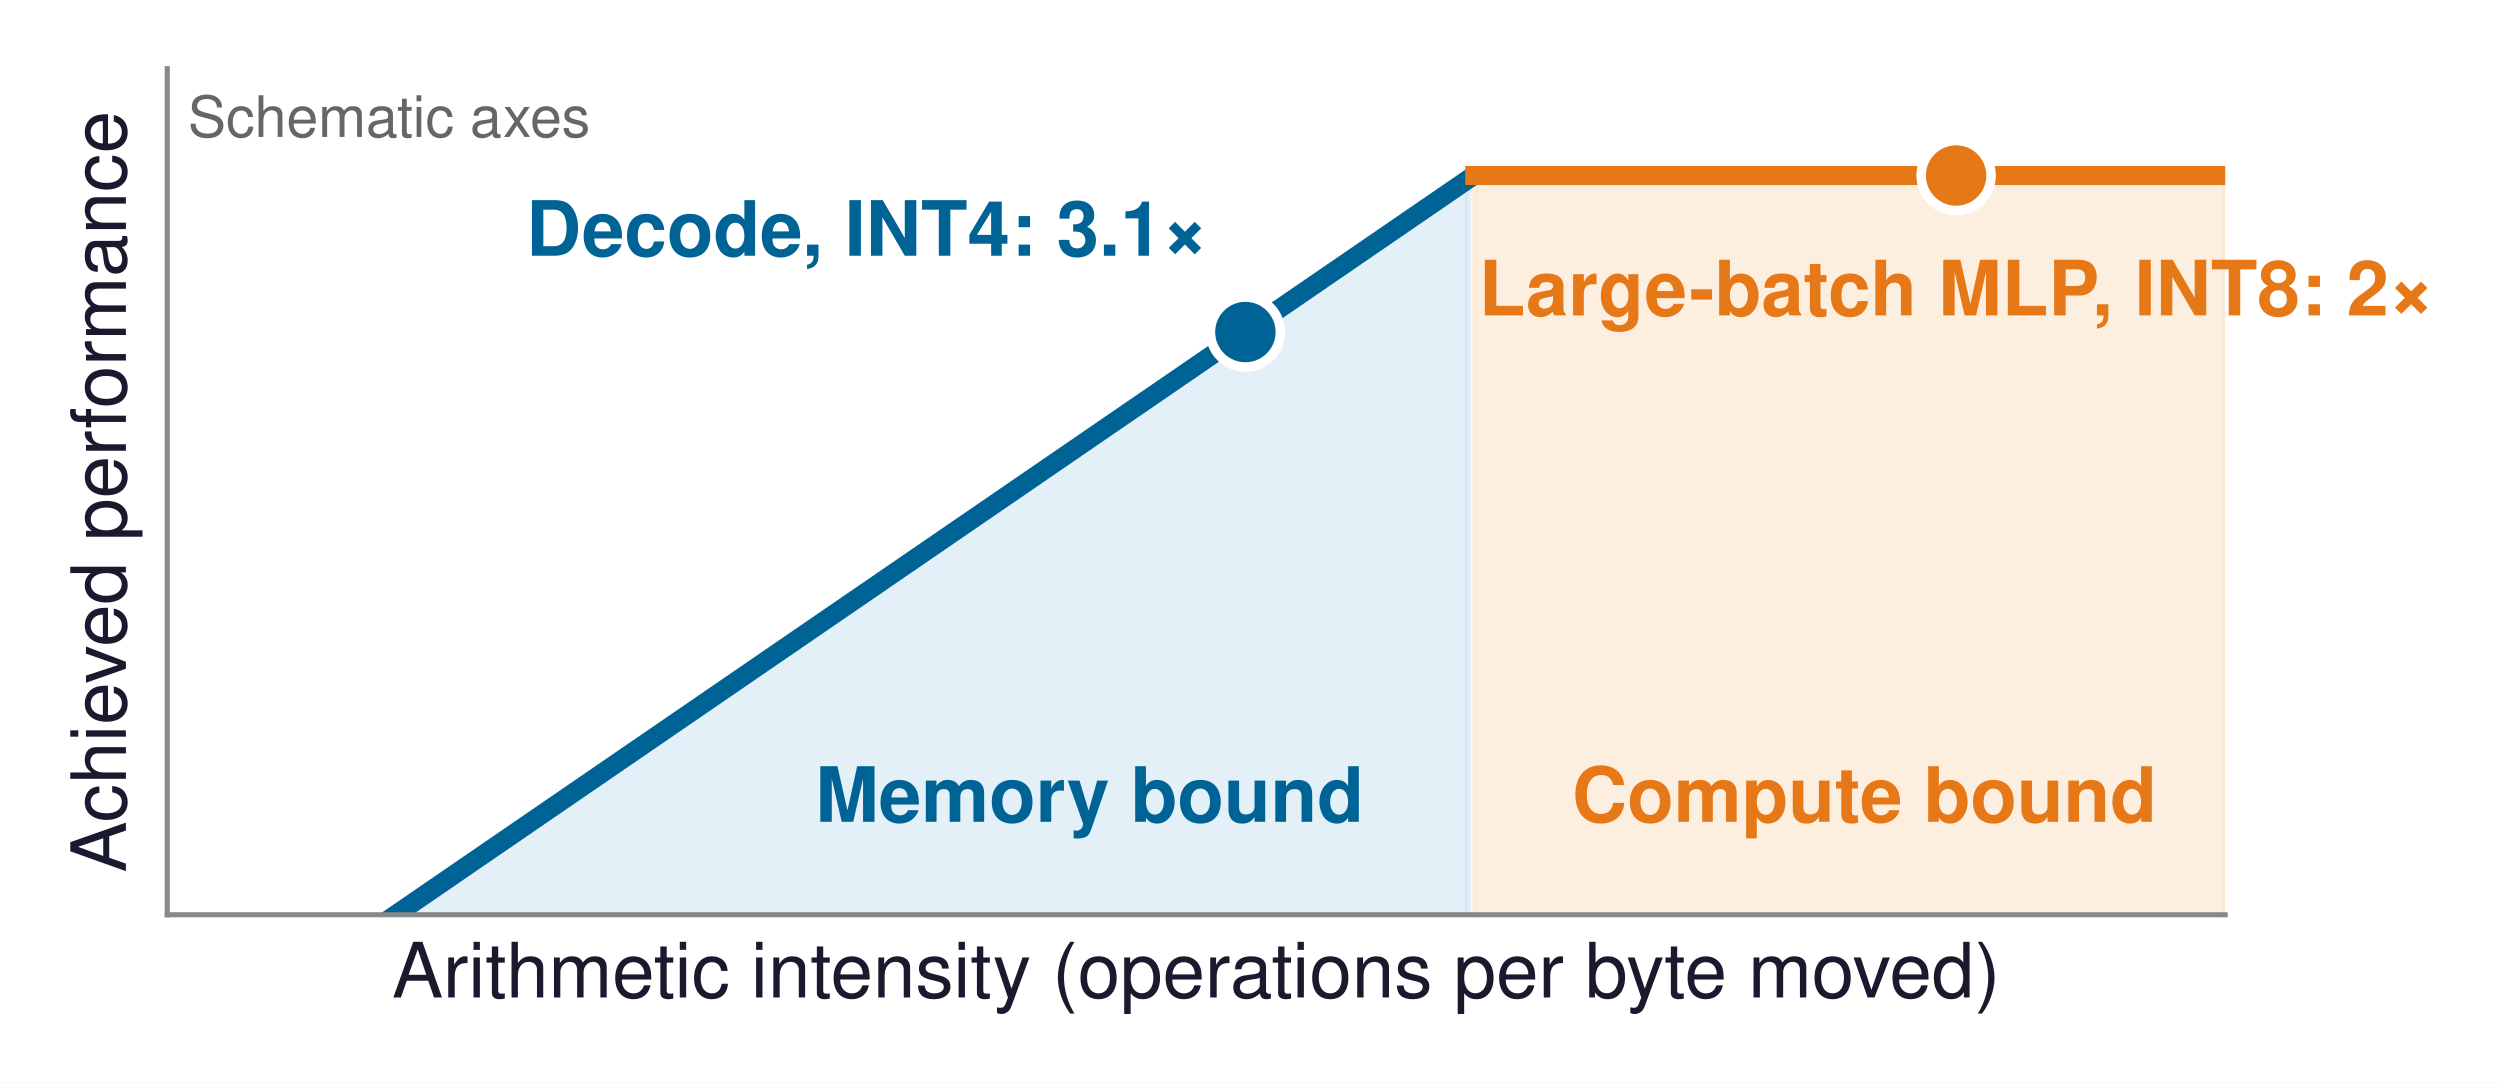
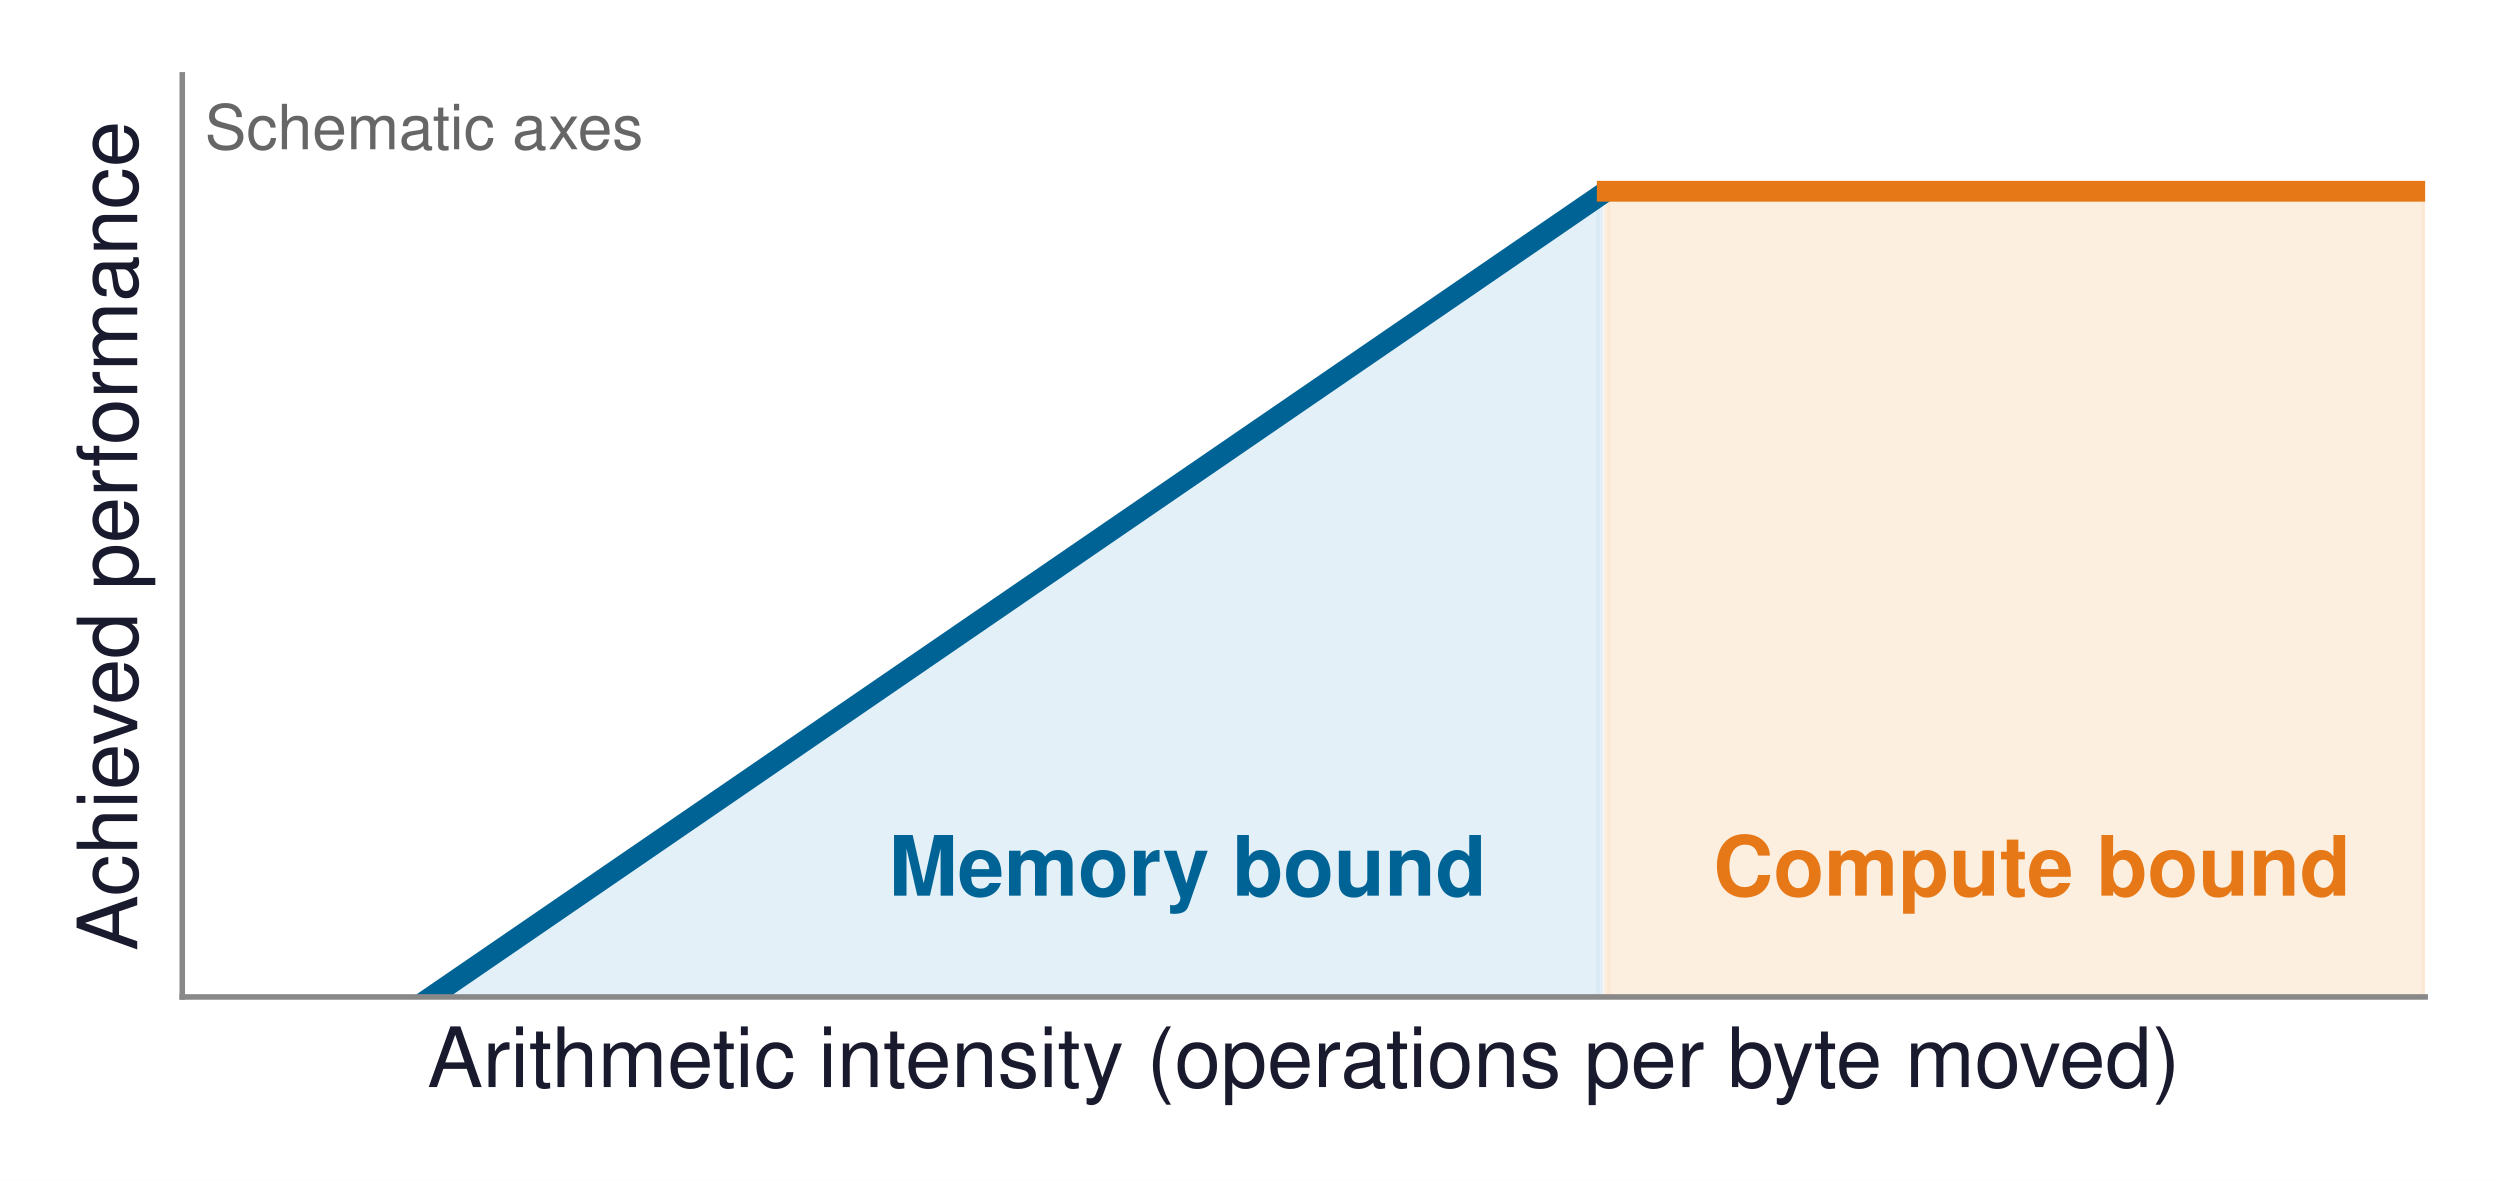
- <svg xmlns="http://www.w3.org/2000/svg" xmlns:xlink="http://www.w3.org/1999/xlink" width="393.157pt" height="170.228pt" viewBox="0 0 393.157 170.228" version="1.1">
+ <svg xmlns="http://www.w3.org/2000/svg" xmlns:xlink="http://www.w3.org/1999/xlink" width="360.741pt" height="170.228pt" viewBox="0 0 360.741 170.228" version="1.1">
  <defs>
    <style type="text/css">*{stroke-linejoin: round; stroke-linecap: butt}</style>
  </defs>
  <g id="figure_1">
    <g id="patch_1">
-       <path d="M 0 170.228  L 393.157 170.228  L 393.157 0  L 0 0  z " style="fill: #ffffff" />
+       <path d="M 0 170.228  L 360.741 170.228  L 360.741 0  L 0 0  z " style="fill: #ffffff" />
    </g>
    <g id="axes_1">
      <g id="patch_2">
        <path d="M 26.301 143.856  L 349.941 143.856  L 349.941 10.8  L 26.301 10.8  z " style="fill: #ffffff" />
      </g>
      <g id="FillBetweenPolyCollection_1">
        <defs>
-           <path id="mbffcb580d2" d="M 26.301 -1.757  L 26.301 -1.757  L 27.383 -1.757  L 28.466 -1.757  L 29.548 -1.757  L 30.63 -1.757  L 31.712 -1.757  L 32.795 -1.757  L 33.877 -1.757  L 34.959 -1.757  L 36.041 -1.757  L 37.124 -1.757  L 38.206 -1.757  L 39.288 -1.757  L 40.37 -1.757  L 41.452 -1.757  L 42.535 -1.757  L 43.617 -1.757  L 44.699 -1.757  L 45.781 -1.757  L 46.864 -1.757  L 47.946 -1.757  L 49.028 -1.757  L 50.11 -1.757  L 51.193 -1.757  L 52.275 -1.757  L 53.357 -1.757  L 54.439 -1.757  L 55.521 -1.757  L 56.604 -1.757  L 57.686 -1.757  L 58.768 -1.757  L 59.85 -1.757  L 60.933 -1.757  L 62.015 -1.757  L 63.097 -1.757  L 64.179 -1.757  L 65.262 -1.757  L 66.344 -1.757  L 67.426 -1.757  L 68.508 -1.757  L 69.59 -1.757  L 70.673 -1.757  L 71.755 -1.757  L 72.837 -1.757  L 73.919 -1.757  L 75.002 -1.757  L 76.084 -1.757  L 77.166 -1.757  L 78.248 -1.757  L 79.331 -1.757  L 80.413 -1.757  L 81.495 -1.757  L 82.577 -1.757  L 83.659 -1.757  L 84.742 -1.757  L 85.824 -1.757  L 86.906 -1.757  L 87.988 -1.757  L 89.071 -1.757  L 90.153 -1.757  L 91.235 -1.757  L 92.317 -1.757  L 93.4 -1.757  L 94.482 -1.757  L 95.564 -1.757  L 96.646 -1.757  L 97.729 -1.757  L 98.811 -1.757  L 99.893 -1.757  L 100.975 -1.757  L 102.057 -1.757  L 103.14 -1.757  L 104.222 -1.757  L 105.304 -1.757  L 106.386 -1.757  L 107.469 -1.757  L 108.551 -1.757  L 109.633 -1.757  L 110.715 -1.757  L 111.798 -1.757  L 112.88 -1.757  L 113.962 -1.757  L 115.044 -1.757  L 116.126 -1.757  L 117.209 -1.757  L 118.291 -1.757  L 119.373 -1.757  L 120.455 -1.757  L 121.538 -1.757  L 122.62 -1.757  L 123.702 -1.757  L 124.784 -1.757  L 125.867 -1.757  L 126.949 -1.757  L 128.031 -1.757  L 129.113 -1.757  L 130.195 -1.757  L 131.278 -1.757  L 132.36 -1.757  L 133.442 -1.757  L 134.524 -1.757  L 135.607 -1.757  L 136.689 -1.757  L 137.771 -1.757  L 138.853 -1.757  L 139.936 -1.757  L 141.018 -1.757  L 142.1 -1.757  L 143.182 -1.757  L 144.264 -1.757  L 145.347 -1.757  L 146.429 -1.757  L 147.511 -1.757  L 148.593 -1.757  L 149.676 -1.757  L 150.758 -1.757  L 151.84 -1.757  L 152.922 -1.757  L 154.005 -1.757  L 155.087 -1.757  L 156.169 -1.757  L 157.251 -1.757  L 158.333 -1.757  L 159.416 -1.757  L 160.498 -1.757  L 161.58 -1.757  L 162.662 -1.757  L 163.745 -1.757  L 164.827 -1.757  L 165.909 -1.757  L 166.991 -1.757  L 168.074 -1.757  L 169.156 -1.757  L 170.238 -1.757  L 171.32 -1.757  L 172.402 -1.757  L 173.485 -1.757  L 174.567 -1.757  L 175.649 -1.757  L 176.731 -1.757  L 177.814 -1.757  L 178.896 -1.757  L 179.978 -1.757  L 181.06 -1.757  L 182.143 -1.757  L 183.225 -1.757  L 184.307 -1.757  L 185.389 -1.757  L 186.471 -1.757  L 187.554 -1.757  L 188.636 -1.757  L 189.718 -1.757  L 190.8 -1.757  L 191.883 -1.757  L 192.965 -1.757  L 194.047 -1.757  L 195.129 -1.757  L 196.212 -1.757  L 197.294 -1.757  L 198.376 -1.757  L 199.458 -1.757  L 200.54 -1.757  L 201.623 -1.757  L 202.705 -1.757  L 203.787 -1.757  L 204.869 -1.757  L 205.952 -1.757  L 207.034 -1.757  L 208.116 -1.757  L 209.198 -1.757  L 210.281 -1.757  L 211.363 -1.757  L 212.445 -1.757  L 213.527 -1.757  L 214.609 -1.757  L 215.692 -1.757  L 216.774 -1.757  L 217.856 -1.757  L 218.938 -1.757  L 220.021 -1.757  L 221.103 -1.757  L 222.185 -1.757  L 223.267 -1.757  L 224.35 -1.757  L 225.432 -1.757  L 226.514 -1.757  L 227.596 -1.757  L 228.678 -1.757  L 229.761 -1.757  L 230.843 -1.757  L 230.843 -142.001  L 230.843 -142.001  L 229.761 -141.259  L 228.678 -140.517  L 227.596 -139.775  L 226.514 -139.033  L 225.432 -138.291  L 224.35 -137.549  L 223.267 -136.807  L 222.185 -136.065  L 221.103 -135.323  L 220.021 -134.581  L 218.938 -133.839  L 217.856 -133.097  L 216.774 -132.355  L 215.692 -131.613  L 214.609 -130.871  L 213.527 -130.129  L 212.445 -129.387  L 211.363 -128.645  L 210.281 -127.903  L 209.198 -127.161  L 208.116 -126.419  L 207.034 -125.677  L 205.952 -124.935  L 204.869 -124.193  L 203.787 -123.45  L 202.705 -122.708  L 201.623 -121.966  L 200.54 -121.224  L 199.458 -120.482  L 198.376 -119.74  L 197.294 -118.998  L 196.212 -118.256  L 195.129 -117.514  L 194.047 -116.772  L 192.965 -116.03  L 191.883 -115.288  L 190.8 -114.546  L 189.718 -113.804  L 188.636 -113.062  L 187.554 -112.32  L 186.471 -111.578  L 185.389 -110.836  L 184.307 -110.094  L 183.225 -109.352  L 182.143 -108.61  L 181.06 -107.868  L 179.978 -107.126  L 178.896 -106.384  L 177.814 -105.642  L 176.731 -104.9  L 175.649 -104.158  L 174.567 -103.416  L 173.485 -102.673  L 172.402 -101.931  L 171.32 -101.189  L 170.238 -100.447  L 169.156 -99.705  L 168.074 -98.963  L 166.991 -98.221  L 165.909 -97.479  L 164.827 -96.737  L 163.745 -95.995  L 162.662 -95.253  L 161.58 -94.511  L 160.498 -93.769  L 159.416 -93.027  L 158.333 -92.285  L 157.251 -91.543  L 156.169 -90.801  L 155.087 -90.059  L 154.005 -89.317  L 152.922 -88.575  L 151.84 -87.833  L 150.758 -87.091  L 149.676 -86.349  L 148.593 -85.607  L 147.511 -84.865  L 146.429 -84.123  L 145.347 -83.381  L 144.264 -82.639  L 143.182 -81.897  L 142.1 -81.154  L 141.018 -80.412  L 139.936 -79.67  L 138.853 -78.928  L 137.771 -78.186  L 136.689 -77.444  L 135.607 -76.702  L 134.524 -75.96  L 133.442 -75.218  L 132.36 -74.476  L 131.278 -73.734  L 130.195 -72.992  L 129.113 -72.25  L 128.031 -71.508  L 126.949 -70.766  L 125.867 -70.024  L 124.784 -69.282  L 123.702 -68.54  L 122.62 -67.798  L 121.538 -67.056  L 120.455 -66.314  L 119.373 -65.572  L 118.291 -64.83  L 117.209 -64.088  L 116.126 -63.346  L 115.044 -62.604  L 113.962 -61.862  L 112.88 -61.12  L 111.798 -60.377  L 110.715 -59.635  L 109.633 -58.893  L 108.551 -58.151  L 107.469 -57.409  L 106.386 -56.667  L 105.304 -55.925  L 104.222 -55.183  L 103.14 -54.441  L 102.057 -53.699  L 100.975 -52.957  L 99.893 -52.215  L 98.811 -51.473  L 97.729 -50.731  L 96.646 -49.989  L 95.564 -49.247  L 94.482 -48.505  L 93.4 -47.763  L 92.317 -47.021  L 91.235 -46.279  L 90.153 -45.537  L 89.071 -44.795  L 87.988 -44.053  L 86.906 -43.311  L 85.824 -42.569  L 84.742 -41.827  L 83.659 -41.085  L 82.577 -40.343  L 81.495 -39.601  L 80.413 -38.858  L 79.331 -38.116  L 78.248 -37.374  L 77.166 -36.632  L 76.084 -35.89  L 75.002 -35.148  L 73.919 -34.406  L 72.837 -33.664  L 71.755 -32.922  L 70.673 -32.18  L 69.59 -31.438  L 68.508 -30.696  L 67.426 -29.954  L 66.344 -29.212  L 65.262 -28.47  L 64.179 -27.728  L 63.097 -26.986  L 62.015 -26.244  L 60.933 -25.502  L 59.85 -24.76  L 58.768 -24.018  L 57.686 -23.276  L 56.604 -22.534  L 55.521 -21.792  L 54.439 -21.05  L 53.357 -20.308  L 52.275 -19.566  L 51.193 -18.824  L 50.11 -18.081  L 49.028 -17.339  L 47.946 -16.597  L 46.864 -15.855  L 45.781 -15.113  L 44.699 -14.371  L 43.617 -13.629  L 42.535 -12.887  L 41.452 -12.145  L 40.37 -11.403  L 39.288 -10.661  L 38.206 -9.919  L 37.124 -9.177  L 36.041 -8.435  L 34.959 -7.693  L 33.877 -6.951  L 32.795 -6.209  L 31.712 -5.467  L 30.63 -4.725  L 29.548 -3.983  L 28.466 -3.241  L 27.383 -2.499  L 26.301 -1.757  z " style="stroke: #d1e6f3; stroke-opacity: 0.6" />
+           <path id="m7b92e88a35" d="M 26.301 -1.757  L 26.301 -1.757  L 27.383 -1.757  L 28.466 -1.757  L 29.548 -1.757  L 30.63 -1.757  L 31.712 -1.757  L 32.795 -1.757  L 33.877 -1.757  L 34.959 -1.757  L 36.041 -1.757  L 37.124 -1.757  L 38.206 -1.757  L 39.288 -1.757  L 40.37 -1.757  L 41.452 -1.757  L 42.535 -1.757  L 43.617 -1.757  L 44.699 -1.757  L 45.781 -1.757  L 46.864 -1.757  L 47.946 -1.757  L 49.028 -1.757  L 50.11 -1.757  L 51.193 -1.757  L 52.275 -1.757  L 53.357 -1.757  L 54.439 -1.757  L 55.521 -1.757  L 56.604 -1.757  L 57.686 -1.757  L 58.768 -1.757  L 59.85 -1.757  L 60.933 -1.757  L 62.015 -1.757  L 63.097 -1.757  L 64.179 -1.757  L 65.262 -1.757  L 66.344 -1.757  L 67.426 -1.757  L 68.508 -1.757  L 69.59 -1.757  L 70.673 -1.757  L 71.755 -1.757  L 72.837 -1.757  L 73.919 -1.757  L 75.002 -1.757  L 76.084 -1.757  L 77.166 -1.757  L 78.248 -1.757  L 79.331 -1.757  L 80.413 -1.757  L 81.495 -1.757  L 82.577 -1.757  L 83.659 -1.757  L 84.742 -1.757  L 85.824 -1.757  L 86.906 -1.757  L 87.988 -1.757  L 89.071 -1.757  L 90.153 -1.757  L 91.235 -1.757  L 92.317 -1.757  L 93.4 -1.757  L 94.482 -1.757  L 95.564 -1.757  L 96.646 -1.757  L 97.729 -1.757  L 98.811 -1.757  L 99.893 -1.757  L 100.975 -1.757  L 102.057 -1.757  L 103.14 -1.757  L 104.222 -1.757  L 105.304 -1.757  L 106.386 -1.757  L 107.469 -1.757  L 108.551 -1.757  L 109.633 -1.757  L 110.715 -1.757  L 111.798 -1.757  L 112.88 -1.757  L 113.962 -1.757  L 115.044 -1.757  L 116.126 -1.757  L 117.209 -1.757  L 118.291 -1.757  L 119.373 -1.757  L 120.455 -1.757  L 121.538 -1.757  L 122.62 -1.757  L 123.702 -1.757  L 124.784 -1.757  L 125.867 -1.757  L 126.949 -1.757  L 128.031 -1.757  L 129.113 -1.757  L 130.195 -1.757  L 131.278 -1.757  L 132.36 -1.757  L 133.442 -1.757  L 134.524 -1.757  L 135.607 -1.757  L 136.689 -1.757  L 137.771 -1.757  L 138.853 -1.757  L 139.936 -1.757  L 141.018 -1.757  L 142.1 -1.757  L 143.182 -1.757  L 144.264 -1.757  L 145.347 -1.757  L 146.429 -1.757  L 147.511 -1.757  L 148.593 -1.757  L 149.676 -1.757  L 150.758 -1.757  L 151.84 -1.757  L 152.922 -1.757  L 154.005 -1.757  L 155.087 -1.757  L 156.169 -1.757  L 157.251 -1.757  L 158.333 -1.757  L 159.416 -1.757  L 160.498 -1.757  L 161.58 -1.757  L 162.662 -1.757  L 163.745 -1.757  L 164.827 -1.757  L 165.909 -1.757  L 166.991 -1.757  L 168.074 -1.757  L 169.156 -1.757  L 170.238 -1.757  L 171.32 -1.757  L 172.402 -1.757  L 173.485 -1.757  L 174.567 -1.757  L 175.649 -1.757  L 176.731 -1.757  L 177.814 -1.757  L 178.896 -1.757  L 179.978 -1.757  L 181.06 -1.757  L 182.143 -1.757  L 183.225 -1.757  L 184.307 -1.757  L 185.389 -1.757  L 186.471 -1.757  L 187.554 -1.757  L 188.636 -1.757  L 189.718 -1.757  L 190.8 -1.757  L 191.883 -1.757  L 192.965 -1.757  L 194.047 -1.757  L 195.129 -1.757  L 196.212 -1.757  L 197.294 -1.757  L 198.376 -1.757  L 199.458 -1.757  L 200.54 -1.757  L 201.623 -1.757  L 202.705 -1.757  L 203.787 -1.757  L 204.869 -1.757  L 205.952 -1.757  L 207.034 -1.757  L 208.116 -1.757  L 209.198 -1.757  L 210.281 -1.757  L 211.363 -1.757  L 212.445 -1.757  L 213.527 -1.757  L 214.609 -1.757  L 215.692 -1.757  L 216.774 -1.757  L 217.856 -1.757  L 218.938 -1.757  L 220.021 -1.757  L 221.103 -1.757  L 222.185 -1.757  L 223.267 -1.757  L 224.35 -1.757  L 225.432 -1.757  L 226.514 -1.757  L 227.596 -1.757  L 228.678 -1.757  L 229.761 -1.757  L 230.843 -1.757  L 230.843 -142.001  L 230.843 -142.001  L 229.761 -141.259  L 228.678 -140.517  L 227.596 -139.775  L 226.514 -139.033  L 225.432 -138.291  L 224.35 -137.549  L 223.267 -136.807  L 222.185 -136.065  L 221.103 -135.323  L 220.021 -134.581  L 218.938 -133.839  L 217.856 -133.097  L 216.774 -132.355  L 215.692 -131.613  L 214.609 -130.871  L 213.527 -130.129  L 212.445 -129.387  L 211.363 -128.645  L 210.281 -127.903  L 209.198 -127.161  L 208.116 -126.419  L 207.034 -125.677  L 205.952 -124.935  L 204.869 -124.193  L 203.787 -123.45  L 202.705 -122.708  L 201.623 -121.966  L 200.54 -121.224  L 199.458 -120.482  L 198.376 -119.74  L 197.294 -118.998  L 196.212 -118.256  L 195.129 -117.514  L 194.047 -116.772  L 192.965 -116.03  L 191.883 -115.288  L 190.8 -114.546  L 189.718 -113.804  L 188.636 -113.062  L 187.554 -112.32  L 186.471 -111.578  L 185.389 -110.836  L 184.307 -110.094  L 183.225 -109.352  L 182.143 -108.61  L 181.06 -107.868  L 179.978 -107.126  L 178.896 -106.384  L 177.814 -105.642  L 176.731 -104.9  L 175.649 -104.158  L 174.567 -103.416  L 173.485 -102.673  L 172.402 -101.931  L 171.32 -101.189  L 170.238 -100.447  L 169.156 -99.705  L 168.074 -98.963  L 166.991 -98.221  L 165.909 -97.479  L 164.827 -96.737  L 163.745 -95.995  L 162.662 -95.253  L 161.58 -94.511  L 160.498 -93.769  L 159.416 -93.027  L 158.333 -92.285  L 157.251 -91.543  L 156.169 -90.801  L 155.087 -90.059  L 154.005 -89.317  L 152.922 -88.575  L 151.84 -87.833  L 150.758 -87.091  L 149.676 -86.349  L 148.593 -85.607  L 147.511 -84.865  L 146.429 -84.123  L 145.347 -83.381  L 144.264 -82.639  L 143.182 -81.897  L 142.1 -81.154  L 141.018 -80.412  L 139.936 -79.67  L 138.853 -78.928  L 137.771 -78.186  L 136.689 -77.444  L 135.607 -76.702  L 134.524 -75.96  L 133.442 -75.218  L 132.36 -74.476  L 131.278 -73.734  L 130.195 -72.992  L 129.113 -72.25  L 128.031 -71.508  L 126.949 -70.766  L 125.867 -70.024  L 124.784 -69.282  L 123.702 -68.54  L 122.62 -67.798  L 121.538 -67.056  L 120.455 -66.314  L 119.373 -65.572  L 118.291 -64.83  L 117.209 -64.088  L 116.126 -63.346  L 115.044 -62.604  L 113.962 -61.862  L 112.88 -61.12  L 111.798 -60.377  L 110.715 -59.635  L 109.633 -58.893  L 108.551 -58.151  L 107.469 -57.409  L 106.386 -56.667  L 105.304 -55.925  L 104.222 -55.183  L 103.14 -54.441  L 102.057 -53.699  L 100.975 -52.957  L 99.893 -52.215  L 98.811 -51.473  L 97.729 -50.731  L 96.646 -49.989  L 95.564 -49.247  L 94.482 -48.505  L 93.4 -47.763  L 92.317 -47.021  L 91.235 -46.279  L 90.153 -45.537  L 89.071 -44.795  L 87.988 -44.053  L 86.906 -43.311  L 85.824 -42.569  L 84.742 -41.827  L 83.659 -41.085  L 82.577 -40.343  L 81.495 -39.601  L 80.413 -38.858  L 79.331 -38.116  L 78.248 -37.374  L 77.166 -36.632  L 76.084 -35.89  L 75.002 -35.148  L 73.919 -34.406  L 72.837 -33.664  L 71.755 -32.922  L 70.673 -32.18  L 69.59 -31.438  L 68.508 -30.696  L 67.426 -29.954  L 66.344 -29.212  L 65.262 -28.47  L 64.179 -27.728  L 63.097 -26.986  L 62.015 -26.244  L 60.933 -25.502  L 59.85 -24.76  L 58.768 -24.018  L 57.686 -23.276  L 56.604 -22.534  L 55.521 -21.792  L 54.439 -21.05  L 53.357 -20.308  L 52.275 -19.566  L 51.193 -18.824  L 50.11 -18.081  L 49.028 -17.339  L 47.946 -16.597  L 46.864 -15.855  L 45.781 -15.113  L 44.699 -14.371  L 43.617 -13.629  L 42.535 -12.887  L 41.452 -12.145  L 40.37 -11.403  L 39.288 -10.661  L 38.206 -9.919  L 37.124 -9.177  L 36.041 -8.435  L 34.959 -7.693  L 33.877 -6.951  L 32.795 -6.209  L 31.712 -5.467  L 30.63 -4.725  L 29.548 -3.983  L 28.466 -3.241  L 27.383 -2.499  L 26.301 -1.757  z " style="stroke: #d1e6f3; stroke-opacity: 0.6" />
        </defs>
-         <g clip-path="url(#p89cf12addc)">
-           <use xlink:href="#mbffcb580d2" x="0" y="170.228" style="fill: #d1e6f3; fill-opacity: 0.6; stroke: #d1e6f3; stroke-opacity: 0.6" />
+         <g clip-path="url(#p713f2bc1e8)">
+           <use xlink:href="#m7b92e88a35" x="0" y="170.228" style="fill: #d1e6f3; fill-opacity: 0.6; stroke: #d1e6f3; stroke-opacity: 0.6" />
        </g>
      </g>
      <g id="FillBetweenPolyCollection_2">
        <defs>
-           <path id="mba5a9b2f23" d="M 231.925 -142.626  L 231.925 -1.757  L 233.007 -1.757  L 234.09 -1.757  L 235.172 -1.757  L 236.254 -1.757  L 237.336 -1.757  L 238.419 -1.757  L 239.501 -1.757  L 240.583 -1.757  L 241.665 -1.757  L 242.747 -1.757  L 243.83 -1.757  L 244.912 -1.757  L 245.994 -1.757  L 247.076 -1.757  L 248.159 -1.757  L 249.241 -1.757  L 250.323 -1.757  L 251.405 -1.757  L 252.488 -1.757  L 253.57 -1.757  L 254.652 -1.757  L 255.734 -1.757  L 256.816 -1.757  L 257.899 -1.757  L 258.981 -1.757  L 260.063 -1.757  L 261.145 -1.757  L 262.228 -1.757  L 263.31 -1.757  L 264.392 -1.757  L 265.474 -1.757  L 266.557 -1.757  L 267.639 -1.757  L 268.721 -1.757  L 269.803 -1.757  L 270.885 -1.757  L 271.968 -1.757  L 273.05 -1.757  L 274.132 -1.757  L 275.214 -1.757  L 276.297 -1.757  L 277.379 -1.757  L 278.461 -1.757  L 279.543 -1.757  L 280.626 -1.757  L 281.708 -1.757  L 282.79 -1.757  L 283.872 -1.757  L 284.954 -1.757  L 286.037 -1.757  L 287.119 -1.757  L 288.201 -1.757  L 289.283 -1.757  L 290.366 -1.757  L 291.448 -1.757  L 292.53 -1.757  L 293.612 -1.757  L 294.695 -1.757  L 295.777 -1.757  L 296.859 -1.757  L 297.941 -1.757  L 299.023 -1.757  L 300.106 -1.757  L 301.188 -1.757  L 302.27 -1.757  L 303.352 -1.757  L 304.435 -1.757  L 305.517 -1.757  L 306.599 -1.757  L 307.681 -1.757  L 308.764 -1.757  L 309.846 -1.757  L 310.928 -1.757  L 312.01 -1.757  L 313.092 -1.757  L 314.175 -1.757  L 315.257 -1.757  L 316.339 -1.757  L 317.421 -1.757  L 318.504 -1.757  L 319.586 -1.757  L 320.668 -1.757  L 321.75 -1.757  L 322.833 -1.757  L 323.915 -1.757  L 324.997 -1.757  L 326.079 -1.757  L 327.161 -1.757  L 328.244 -1.757  L 329.326 -1.757  L 330.408 -1.757  L 331.49 -1.757  L 332.573 -1.757  L 333.655 -1.757  L 334.737 -1.757  L 335.819 -1.757  L 336.902 -1.757  L 337.984 -1.757  L 339.066 -1.757  L 340.148 -1.757  L 341.23 -1.757  L 342.313 -1.757  L 343.395 -1.757  L 344.477 -1.757  L 345.559 -1.757  L 346.642 -1.757  L 347.724 -1.757  L 348.806 -1.757  L 349.888 -1.757  L 349.888 -142.626  L 349.888 -142.626  L 348.806 -142.626  L 347.724 -142.626  L 346.642 -142.626  L 345.559 -142.626  L 344.477 -142.626  L 343.395 -142.626  L 342.313 -142.626  L 341.23 -142.626  L 340.148 -142.626  L 339.066 -142.626  L 337.984 -142.626  L 336.902 -142.626  L 335.819 -142.626  L 334.737 -142.626  L 333.655 -142.626  L 332.573 -142.626  L 331.49 -142.626  L 330.408 -142.626  L 329.326 -142.626  L 328.244 -142.626  L 327.161 -142.626  L 326.079 -142.626  L 324.997 -142.626  L 323.915 -142.626  L 322.833 -142.626  L 321.75 -142.626  L 320.668 -142.626  L 319.586 -142.626  L 318.504 -142.626  L 317.421 -142.626  L 316.339 -142.626  L 315.257 -142.626  L 314.175 -142.626  L 313.092 -142.626  L 312.01 -142.626  L 310.928 -142.626  L 309.846 -142.626  L 308.764 -142.626  L 307.681 -142.626  L 306.599 -142.626  L 305.517 -142.626  L 304.435 -142.626  L 303.352 -142.626  L 302.27 -142.626  L 301.188 -142.626  L 300.106 -142.626  L 299.023 -142.626  L 297.941 -142.626  L 296.859 -142.626  L 295.777 -142.626  L 294.695 -142.626  L 293.612 -142.626  L 292.53 -142.626  L 291.448 -142.626  L 290.366 -142.626  L 289.283 -142.626  L 288.201 -142.626  L 287.119 -142.626  L 286.037 -142.626  L 284.954 -142.626  L 283.872 -142.626  L 282.79 -142.626  L 281.708 -142.626  L 280.626 -142.626  L 279.543 -142.626  L 278.461 -142.626  L 277.379 -142.626  L 276.297 -142.626  L 275.214 -142.626  L 274.132 -142.626  L 273.05 -142.626  L 271.968 -142.626  L 270.885 -142.626  L 269.803 -142.626  L 268.721 -142.626  L 267.639 -142.626  L 266.557 -142.626  L 265.474 -142.626  L 264.392 -142.626  L 263.31 -142.626  L 262.228 -142.626  L 261.145 -142.626  L 260.063 -142.626  L 258.981 -142.626  L 257.899 -142.626  L 256.816 -142.626  L 255.734 -142.626  L 254.652 -142.626  L 253.57 -142.626  L 252.488 -142.626  L 251.405 -142.626  L 250.323 -142.626  L 249.241 -142.626  L 248.159 -142.626  L 247.076 -142.626  L 245.994 -142.626  L 244.912 -142.626  L 243.83 -142.626  L 242.747 -142.626  L 241.665 -142.626  L 240.583 -142.626  L 239.501 -142.626  L 238.419 -142.626  L 237.336 -142.626  L 236.254 -142.626  L 235.172 -142.626  L 234.09 -142.626  L 233.007 -142.626  L 231.925 -142.626  z " style="stroke: #fce4cc; stroke-opacity: 0.6" />
+           <path id="mab3e34043d" d="M 231.925 -142.626  L 231.925 -1.757  L 233.007 -1.757  L 234.09 -1.757  L 235.172 -1.757  L 236.254 -1.757  L 237.336 -1.757  L 238.419 -1.757  L 239.501 -1.757  L 240.583 -1.757  L 241.665 -1.757  L 242.747 -1.757  L 243.83 -1.757  L 244.912 -1.757  L 245.994 -1.757  L 247.076 -1.757  L 248.159 -1.757  L 249.241 -1.757  L 250.323 -1.757  L 251.405 -1.757  L 252.488 -1.757  L 253.57 -1.757  L 254.652 -1.757  L 255.734 -1.757  L 256.816 -1.757  L 257.899 -1.757  L 258.981 -1.757  L 260.063 -1.757  L 261.145 -1.757  L 262.228 -1.757  L 263.31 -1.757  L 264.392 -1.757  L 265.474 -1.757  L 266.557 -1.757  L 267.639 -1.757  L 268.721 -1.757  L 269.803 -1.757  L 270.885 -1.757  L 271.968 -1.757  L 273.05 -1.757  L 274.132 -1.757  L 275.214 -1.757  L 276.297 -1.757  L 277.379 -1.757  L 278.461 -1.757  L 279.543 -1.757  L 280.626 -1.757  L 281.708 -1.757  L 282.79 -1.757  L 283.872 -1.757  L 284.954 -1.757  L 286.037 -1.757  L 287.119 -1.757  L 288.201 -1.757  L 289.283 -1.757  L 290.366 -1.757  L 291.448 -1.757  L 292.53 -1.757  L 293.612 -1.757  L 294.695 -1.757  L 295.777 -1.757  L 296.859 -1.757  L 297.941 -1.757  L 299.023 -1.757  L 300.106 -1.757  L 301.188 -1.757  L 302.27 -1.757  L 303.352 -1.757  L 304.435 -1.757  L 305.517 -1.757  L 306.599 -1.757  L 307.681 -1.757  L 308.764 -1.757  L 309.846 -1.757  L 310.928 -1.757  L 312.01 -1.757  L 313.092 -1.757  L 314.175 -1.757  L 315.257 -1.757  L 316.339 -1.757  L 317.421 -1.757  L 318.504 -1.757  L 319.586 -1.757  L 320.668 -1.757  L 321.75 -1.757  L 322.833 -1.757  L 323.915 -1.757  L 324.997 -1.757  L 326.079 -1.757  L 327.161 -1.757  L 328.244 -1.757  L 329.326 -1.757  L 330.408 -1.757  L 331.49 -1.757  L 332.573 -1.757  L 333.655 -1.757  L 334.737 -1.757  L 335.819 -1.757  L 336.902 -1.757  L 337.984 -1.757  L 339.066 -1.757  L 340.148 -1.757  L 341.23 -1.757  L 342.313 -1.757  L 343.395 -1.757  L 344.477 -1.757  L 345.559 -1.757  L 346.642 -1.757  L 347.724 -1.757  L 348.806 -1.757  L 349.888 -1.757  L 349.888 -142.626  L 349.888 -142.626  L 348.806 -142.626  L 347.724 -142.626  L 346.642 -142.626  L 345.559 -142.626  L 344.477 -142.626  L 343.395 -142.626  L 342.313 -142.626  L 341.23 -142.626  L 340.148 -142.626  L 339.066 -142.626  L 337.984 -142.626  L 336.902 -142.626  L 335.819 -142.626  L 334.737 -142.626  L 333.655 -142.626  L 332.573 -142.626  L 331.49 -142.626  L 330.408 -142.626  L 329.326 -142.626  L 328.244 -142.626  L 327.161 -142.626  L 326.079 -142.626  L 324.997 -142.626  L 323.915 -142.626  L 322.833 -142.626  L 321.75 -142.626  L 320.668 -142.626  L 319.586 -142.626  L 318.504 -142.626  L 317.421 -142.626  L 316.339 -142.626  L 315.257 -142.626  L 314.175 -142.626  L 313.092 -142.626  L 312.01 -142.626  L 310.928 -142.626  L 309.846 -142.626  L 308.764 -142.626  L 307.681 -142.626  L 306.599 -142.626  L 305.517 -142.626  L 304.435 -142.626  L 303.352 -142.626  L 302.27 -142.626  L 301.188 -142.626  L 300.106 -142.626  L 299.023 -142.626  L 297.941 -142.626  L 296.859 -142.626  L 295.777 -142.626  L 294.695 -142.626  L 293.612 -142.626  L 292.53 -142.626  L 291.448 -142.626  L 290.366 -142.626  L 289.283 -142.626  L 288.201 -142.626  L 287.119 -142.626  L 286.037 -142.626  L 284.954 -142.626  L 283.872 -142.626  L 282.79 -142.626  L 281.708 -142.626  L 280.626 -142.626  L 279.543 -142.626  L 278.461 -142.626  L 277.379 -142.626  L 276.297 -142.626  L 275.214 -142.626  L 274.132 -142.626  L 273.05 -142.626  L 271.968 -142.626  L 270.885 -142.626  L 269.803 -142.626  L 268.721 -142.626  L 267.639 -142.626  L 266.557 -142.626  L 265.474 -142.626  L 264.392 -142.626  L 263.31 -142.626  L 262.228 -142.626  L 261.145 -142.626  L 260.063 -142.626  L 258.981 -142.626  L 257.899 -142.626  L 256.816 -142.626  L 255.734 -142.626  L 254.652 -142.626  L 253.57 -142.626  L 252.488 -142.626  L 251.405 -142.626  L 250.323 -142.626  L 249.241 -142.626  L 248.159 -142.626  L 247.076 -142.626  L 245.994 -142.626  L 244.912 -142.626  L 243.83 -142.626  L 242.747 -142.626  L 241.665 -142.626  L 240.583 -142.626  L 239.501 -142.626  L 238.419 -142.626  L 237.336 -142.626  L 236.254 -142.626  L 235.172 -142.626  L 234.09 -142.626  L 233.007 -142.626  L 231.925 -142.626  z " style="stroke: #fce4cc; stroke-opacity: 0.6" />
        </defs>
-         <g clip-path="url(#p89cf12addc)">
-           <use xlink:href="#mba5a9b2f23" x="0" y="170.228" style="fill: #fce4cc; fill-opacity: 0.6; stroke: #fce4cc; stroke-opacity: 0.6" />
+         <g clip-path="url(#p713f2bc1e8)">
+           <use xlink:href="#mab3e34043d" x="0" y="170.228" style="fill: #fce4cc; fill-opacity: 0.6; stroke: #fce4cc; stroke-opacity: 0.6" />
        </g>
      </g>
      <g id="matplotlib.axis_1">
        <g id="text_1">
          <text style="font-size: 12px; font-family: 'Helvetica', 'Arial', 'DejaVu Sans', sans-serif; text-anchor: middle; fill: #1a1a2e" x="188.121" y="156.856" transform="rotate(-0 188.1213 156.856)">Arithmetic intensity (operations per byte moved)</text>
        </g>
      </g>
      <g id="matplotlib.axis_2">
        <g id="text_2">
          <text style="font-size: 12px; font-family: 'Helvetica', 'Arial', 'DejaVu Sans', sans-serif; text-anchor: middle; fill: #1a1a2e" x="19.8" y="77.328" transform="rotate(-90 19.8 77.328)">Achieved performance</text>
        </g>
      </g>
      <g id="line2d_1">
-         <path d="M 26.301 168.472  L 230.843 28.227  L 230.843 28.227  " clip-path="url(#p89cf12addc)" style="fill: none; stroke: #006395; stroke-width: 3; stroke-linecap: square" />
+         <path d="M 26.301 168.472  L 230.843 28.227  L 230.843 28.227  " clip-path="url(#p713f2bc1e8)" style="fill: none; stroke: #006395; stroke-width: 3; stroke-linecap: square" />
      </g>
      <g id="line2d_2">
-         <path d="M 231.925 27.603  L 233.007 27.603  L 234.09 27.603  L 235.172 27.603  L 236.254 27.603  L 237.336 27.603  L 238.419 27.603  L 239.501 27.603  L 240.583 27.603  L 241.665 27.603  L 242.747 27.603  L 243.83 27.603  L 244.912 27.603  L 245.994 27.603  L 247.076 27.603  L 248.159 27.603  L 249.241 27.603  L 250.323 27.603  L 251.405 27.603  L 252.488 27.603  L 253.57 27.603  L 254.652 27.603  L 255.734 27.603  L 256.816 27.603  L 257.899 27.603  L 258.981 27.603  L 260.063 27.603  L 261.145 27.603  L 262.228 27.603  L 263.31 27.603  L 264.392 27.603  L 265.474 27.603  L 266.557 27.603  L 267.639 27.603  L 268.721 27.603  L 269.803 27.603  L 270.885 27.603  L 271.968 27.603  L 273.05 27.603  L 274.132 27.603  L 275.214 27.603  L 276.297 27.603  L 277.379 27.603  L 278.461 27.603  L 279.543 27.603  L 280.626 27.603  L 281.708 27.603  L 282.79 27.603  L 283.872 27.603  L 284.954 27.603  L 286.037 27.603  L 287.119 27.603  L 288.201 27.603  L 289.283 27.603  L 290.366 27.603  L 291.448 27.603  L 292.53 27.603  L 293.612 27.603  L 294.695 27.603  L 295.777 27.603  L 296.859 27.603  L 297.941 27.603  L 299.023 27.603  L 300.106 27.603  L 301.188 27.603  L 302.27 27.603  L 303.352 27.603  L 304.435 27.603  L 305.517 27.603  L 306.599 27.603  L 307.681 27.603  L 308.764 27.603  L 309.846 27.603  L 310.928 27.603  L 312.01 27.603  L 313.092 27.603  L 314.175 27.603  L 315.257 27.603  L 316.339 27.603  L 317.421 27.603  L 318.504 27.603  L 319.586 27.603  L 320.668 27.603  L 321.75 27.603  L 322.833 27.603  L 323.915 27.603  L 324.997 27.603  L 326.079 27.603  L 327.161 27.603  L 328.244 27.603  L 329.326 27.603  L 330.408 27.603  L 331.49 27.603  L 332.573 27.603  L 333.655 27.603  L 334.737 27.603  L 335.819 27.603  L 336.902 27.603  L 337.984 27.603  L 339.066 27.603  L 340.148 27.603  L 341.23 27.603  L 342.313 27.603  L 343.395 27.603  L 344.477 27.603  L 345.559 27.603  L 346.642 27.603  L 347.724 27.603  L 348.806 27.603  L 349.888 27.603  " clip-path="url(#p89cf12addc)" style="fill: none; stroke: #e67817; stroke-width: 3; stroke-linecap: square" />
+         <path d="M 231.925 27.603  L 233.007 27.603  L 234.09 27.603  L 235.172 27.603  L 236.254 27.603  L 237.336 27.603  L 238.419 27.603  L 239.501 27.603  L 240.583 27.603  L 241.665 27.603  L 242.747 27.603  L 243.83 27.603  L 244.912 27.603  L 245.994 27.603  L 247.076 27.603  L 248.159 27.603  L 249.241 27.603  L 250.323 27.603  L 251.405 27.603  L 252.488 27.603  L 253.57 27.603  L 254.652 27.603  L 255.734 27.603  L 256.816 27.603  L 257.899 27.603  L 258.981 27.603  L 260.063 27.603  L 261.145 27.603  L 262.228 27.603  L 263.31 27.603  L 264.392 27.603  L 265.474 27.603  L 266.557 27.603  L 267.639 27.603  L 268.721 27.603  L 269.803 27.603  L 270.885 27.603  L 271.968 27.603  L 273.05 27.603  L 274.132 27.603  L 275.214 27.603  L 276.297 27.603  L 277.379 27.603  L 278.461 27.603  L 279.543 27.603  L 280.626 27.603  L 281.708 27.603  L 282.79 27.603  L 283.872 27.603  L 284.954 27.603  L 286.037 27.603  L 287.119 27.603  L 288.201 27.603  L 289.283 27.603  L 290.366 27.603  L 291.448 27.603  L 292.53 27.603  L 293.612 27.603  L 294.695 27.603  L 295.777 27.603  L 296.859 27.603  L 297.941 27.603  L 299.023 27.603  L 300.106 27.603  L 301.188 27.603  L 302.27 27.603  L 303.352 27.603  L 304.435 27.603  L 305.517 27.603  L 306.599 27.603  L 307.681 27.603  L 308.764 27.603  L 309.846 27.603  L 310.928 27.603  L 312.01 27.603  L 313.092 27.603  L 314.175 27.603  L 315.257 27.603  L 316.339 27.603  L 317.421 27.603  L 318.504 27.603  L 319.586 27.603  L 320.668 27.603  L 321.75 27.603  L 322.833 27.603  L 323.915 27.603  L 324.997 27.603  L 326.079 27.603  L 327.161 27.603  L 328.244 27.603  L 329.326 27.603  L 330.408 27.603  L 331.49 27.603  L 332.573 27.603  L 333.655 27.603  L 334.737 27.603  L 335.819 27.603  L 336.902 27.603  L 337.984 27.603  L 339.066 27.603  L 340.148 27.603  L 341.23 27.603  L 342.313 27.603  L 343.395 27.603  L 344.477 27.603  L 345.559 27.603  L 346.642 27.603  L 347.724 27.603  L 348.806 27.603  L 349.888 27.603  " clip-path="url(#p713f2bc1e8)" style="fill: none; stroke: #e67817; stroke-width: 3; stroke-linecap: square" />
      </g>
      <g id="patch_3">
        <path d="M 26.301 143.856  L 26.301 10.8  " style="fill: none; stroke: #888888; stroke-width: 0.8; stroke-linejoin: miter; stroke-linecap: square" />
      </g>
      <g id="patch_4">
        <path d="M 26.301 143.856  L 349.941 143.856  " style="fill: none; stroke: #888888; stroke-width: 0.8; stroke-linejoin: miter; stroke-linecap: square" />
      </g>
      <g id="text_3">
        <text style="font-weight: 700; font-size: 12px; font-family: 'Helvetica', 'Arial', 'DejaVu Sans', sans-serif; text-anchor: middle; fill: #006395" x="171.346" y="129.242" transform="rotate(-0 171.3458 129.2418)">Memory bound</text>
      </g>
      <g id="text_4">
        <text style="font-weight: 700; font-size: 12px; font-family: 'Helvetica', 'Arial', 'DejaVu Sans', sans-serif; text-anchor: start; fill: #e67817" x="247.215" y="129.242" transform="rotate(-0 247.2152 129.2418)">Compute bound</text>
      </g>
      <g id="text_5">
-         <text style="font-weight: 700; font-size: 12px; font-family: 'Helvetica', 'Arial', 'DejaVu Sans', sans-serif; text-anchor: end; fill: #006395" x="189.852" y="40.219" transform="rotate(-0 189.8522 40.21867)">Decode, INT4: 3.1×</text>
-       </g>
-       <g id="text_6">
-         <text style="font-weight: 700; font-size: 12px; font-family: 'Helvetica', 'Arial', 'DejaVu Sans', sans-serif; text-anchor: middle; fill: #e67817" x="307.623" y="49.603" transform="rotate(-0 307.6228 49.60289)">Large-batch MLP, INT8: 2×</text>
-       </g>
-       <g id="text_7">
        <text style="font-size: 9px; font-family: 'Helvetica', 'Arial', 'DejaVu Sans', sans-serif; text-anchor: start; fill: #666666" x="29.538" y="21.542" transform="rotate(-0 29.53765 21.54168)">Schematic axes</text>
-       </g>
-       <g id="line2d_3">
-         <defs>
-           <path id="m61899bbebb" d="M 0 5.5  C 1.459 5.5 2.858 4.92 3.889 3.889  C 4.92 2.858 5.5 1.459 5.5 0  C 5.5 -1.459 4.92 -2.858 3.889 -3.889  C 2.858 -4.92 1.459 -5.5 0 -5.5  C -1.459 -5.5 -2.858 -4.92 -3.889 -3.889  C -4.92 -2.858 -5.5 -1.459 -5.5 0  C -5.5 1.459 -4.92 2.858 -3.889 3.889  C -2.858 4.92 -1.459 5.5 0 5.5  z " style="stroke: #ffffff; stroke-width: 1.5" />
-         </defs>
-         <g clip-path="url(#p89cf12addc)">
-           <use xlink:href="#m61899bbebb" x="195.852" y="52.219" style="fill: #006395; stroke: #ffffff; stroke-width: 1.5" />
-         </g>
-       </g>
-       <g id="line2d_4">
-         <defs>
-           <path id="mf49f3b1a0b" d="M 0 5.5  C 1.459 5.5 2.858 4.92 3.889 3.889  C 4.92 2.858 5.5 1.459 5.5 0  C 5.5 -1.459 4.92 -2.858 3.889 -3.889  C 2.858 -4.92 1.459 -5.5 0 -5.5  C -1.459 -5.5 -2.858 -4.92 -3.889 -3.889  C -4.92 -2.858 -5.5 -1.459 -5.5 0  C -5.5 1.459 -4.92 2.858 -3.889 3.889  C -2.858 4.92 -1.459 5.5 0 5.5  z " style="stroke: #ffffff; stroke-width: 1.5" />
-         </defs>
-         <g clip-path="url(#p89cf12addc)">
-           <use xlink:href="#mf49f3b1a0b" x="307.623" y="27.603" style="fill: #e67817; stroke: #ffffff; stroke-width: 1.5" />
-         </g>
      </g>
    </g>
  </g>
  <defs>
-     <clipPath id="p89cf12addc">
+     <clipPath id="p713f2bc1e8">
      <rect x="26.301" y="10.8" width="323.64" height="133.056" />
    </clipPath>
  </defs>
</svg>
